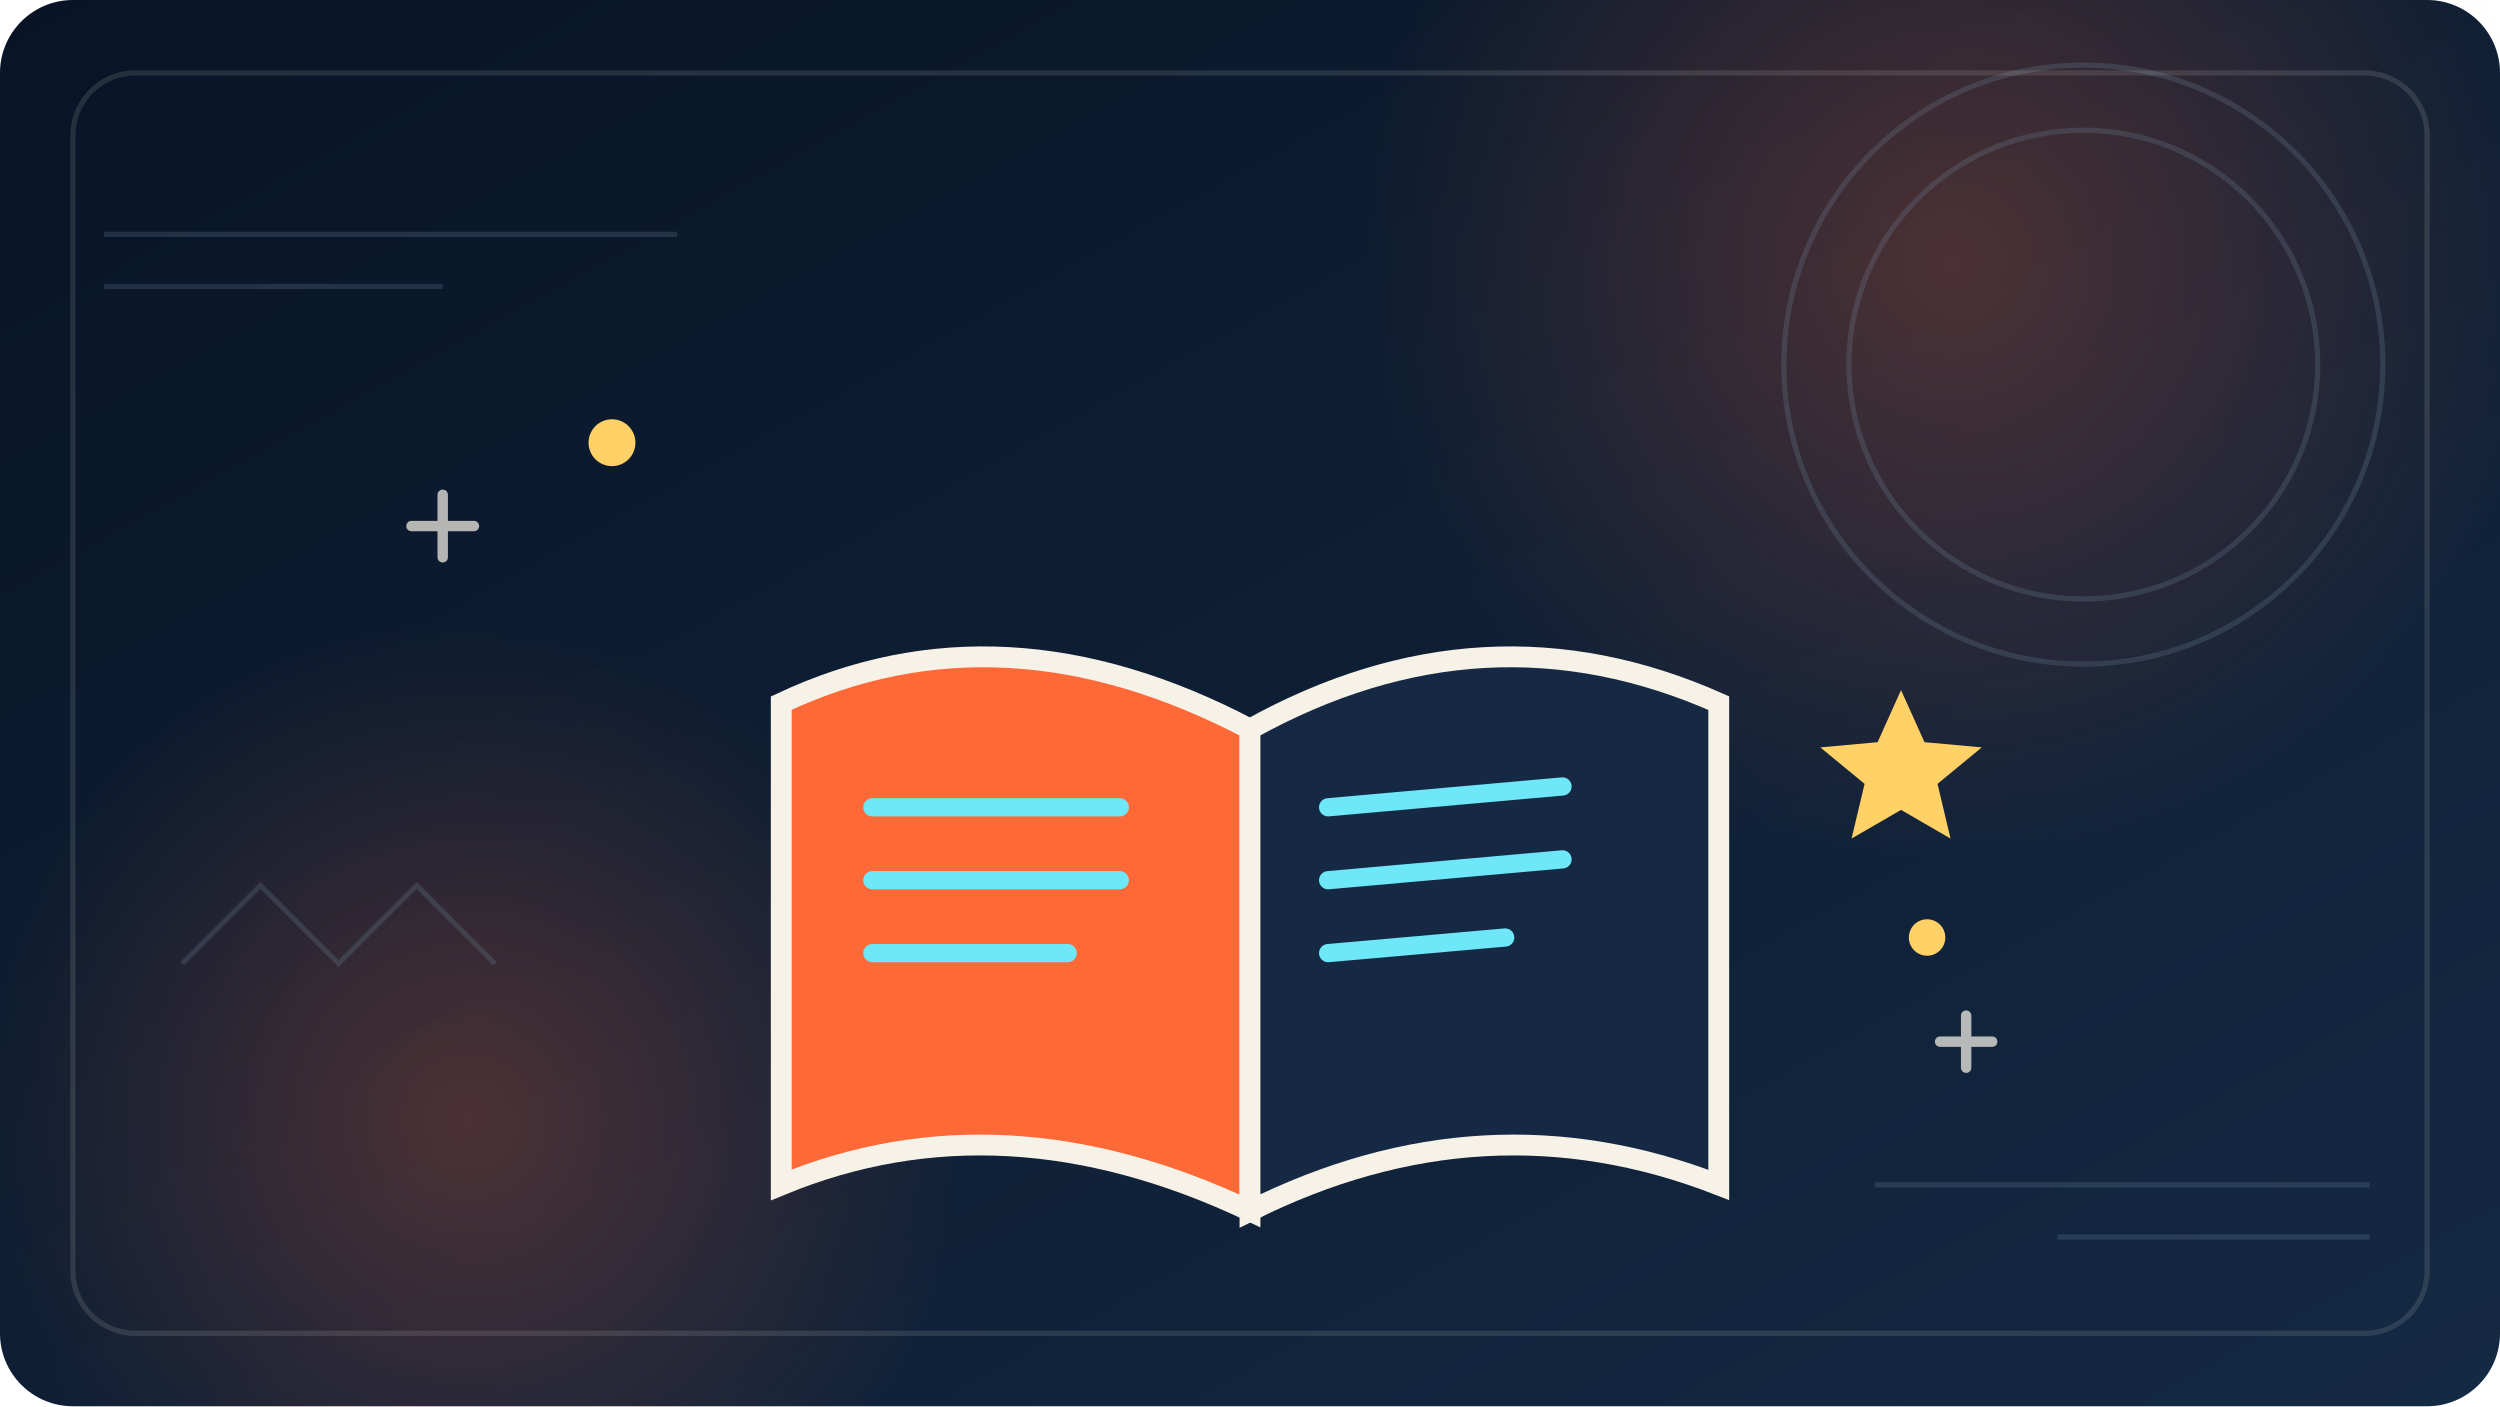
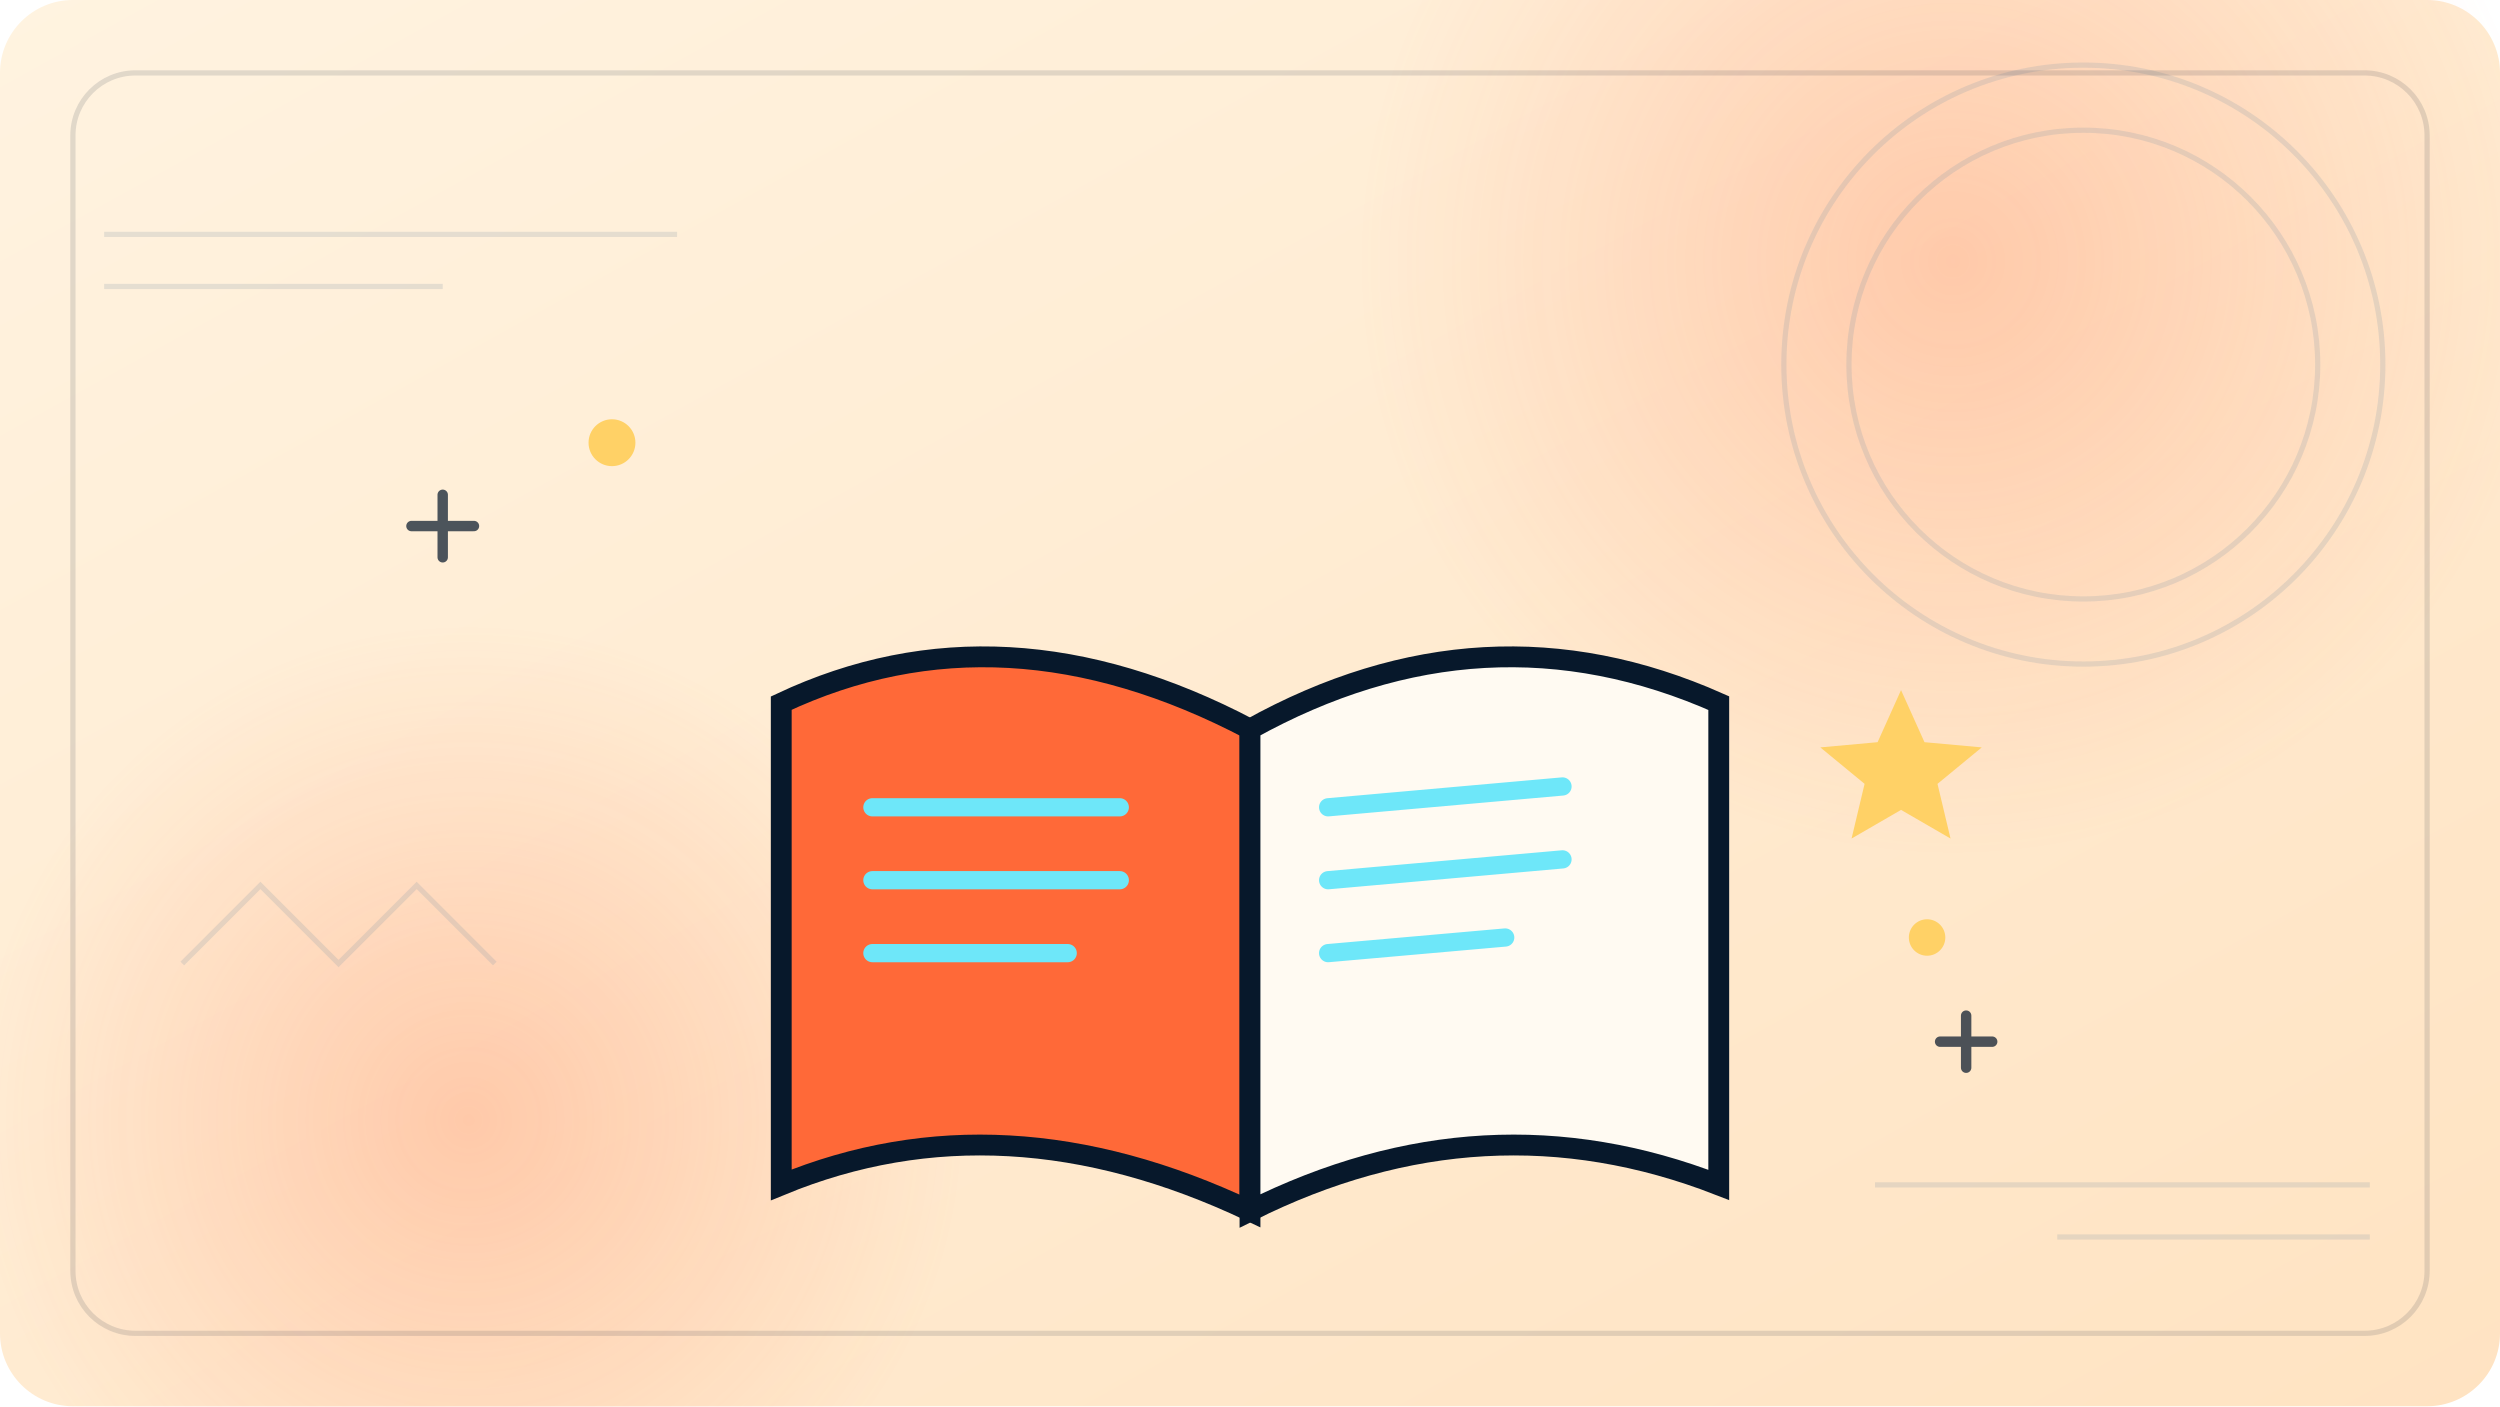
<svg xmlns="http://www.w3.org/2000/svg" width="1200" height="675" viewBox="0 0 960 540" role="img" aria-labelledby="title desc">
  <defs>
    <linearGradient id="bg" x1="0" y1="0" x2="1" y2="1">
-       <stop offset="0" stop-color="#081426" />
-       <stop offset="1" stop-color="#142943" />
+       <stop offset="0" stop-color="#fff3e0" />
+       <stop offset="1" stop-color="#ffe3c2" />
    </linearGradient>
    <radialGradient id="glow">
      <stop offset="0" stop-color="#ff6938" stop-opacity=".26" />
      <stop offset="1" stop-color="#ff6938" stop-opacity="0" />
    </radialGradient>
  </defs>
  <rect width="960" height="540" rx="28" fill="url(#bg)" />
  <circle cx="750" cy="100" r="230" fill="url(#glow)" />
  <circle cx="180" cy="430" r="190" fill="url(#glow)" />
-   <g fill="none" stroke="#7891ac" stroke-opacity=".22" stroke-width="2">
+   <g fill="none" stroke="#8a9bac" stroke-opacity=".22" stroke-width="2">
    <path d="M40 90h220M40 110h130M720 455h190M790 475h120" />
    <circle cx="800" cy="140" r="90" />
    <circle cx="800" cy="140" r="115" />
    <path d="M70 370l30-30 30 30 30-30 30 30" />
  </g>
  <g transform="translate(0 0)">
-     <path d="M300 270q85-40 180 10v185q-95-45-180-10z" fill="#ff6938" stroke="#f7f2e8" stroke-width="8" />
-     <path d="M480 280q90-50 180-10v185q-90-35-180 10z" fill="#152944" stroke="#f7f2e8" stroke-width="8" />
+     <path d="M300 270q85-40 180 10v185q-95-45-180-10z" fill="#ff6938" stroke="#07182b" stroke-width="8" />
+     <path d="M480 280q90-50 180-10v185q-90-35-180 10z" fill="#fffaf2" stroke="#07182b" stroke-width="8" />
    <path d="M335 310l95 0m-95 28l95 0m-95 28l75 0m100-56l90-8m-90 36l90-8m-90 36l68-6" stroke="#6ee7f9" stroke-width="7" stroke-linecap="round" />
  </g>
  <g fill="#ffd166">
    <path d="M730 265l9 20 22 2-17 14 5 21-19-11-19 11 5-21-17-14 22-2z" />
    <circle cx="740" cy="360" r="7" />
    <circle cx="235" cy="170" r="9" />
  </g>
-   <g stroke="#f7f2e8" stroke-width="4" stroke-linecap="round" opacity=".72">
+   <g stroke="#07182b" stroke-width="4" stroke-linecap="round" opacity=".72">
    <path d="M170 190v24m-12-12h24" />
    <path d="M755 390v20m-10-10h20" />
  </g>
-   <rect x="28" y="28" width="904" height="484" rx="24" fill="none" stroke="#f7f2e8" stroke-opacity=".12" stroke-width="2" />
+   <rect x="28" y="28" width="904" height="484" rx="24" fill="none" stroke="#07182b" stroke-opacity=".12" stroke-width="2" />
</svg>
